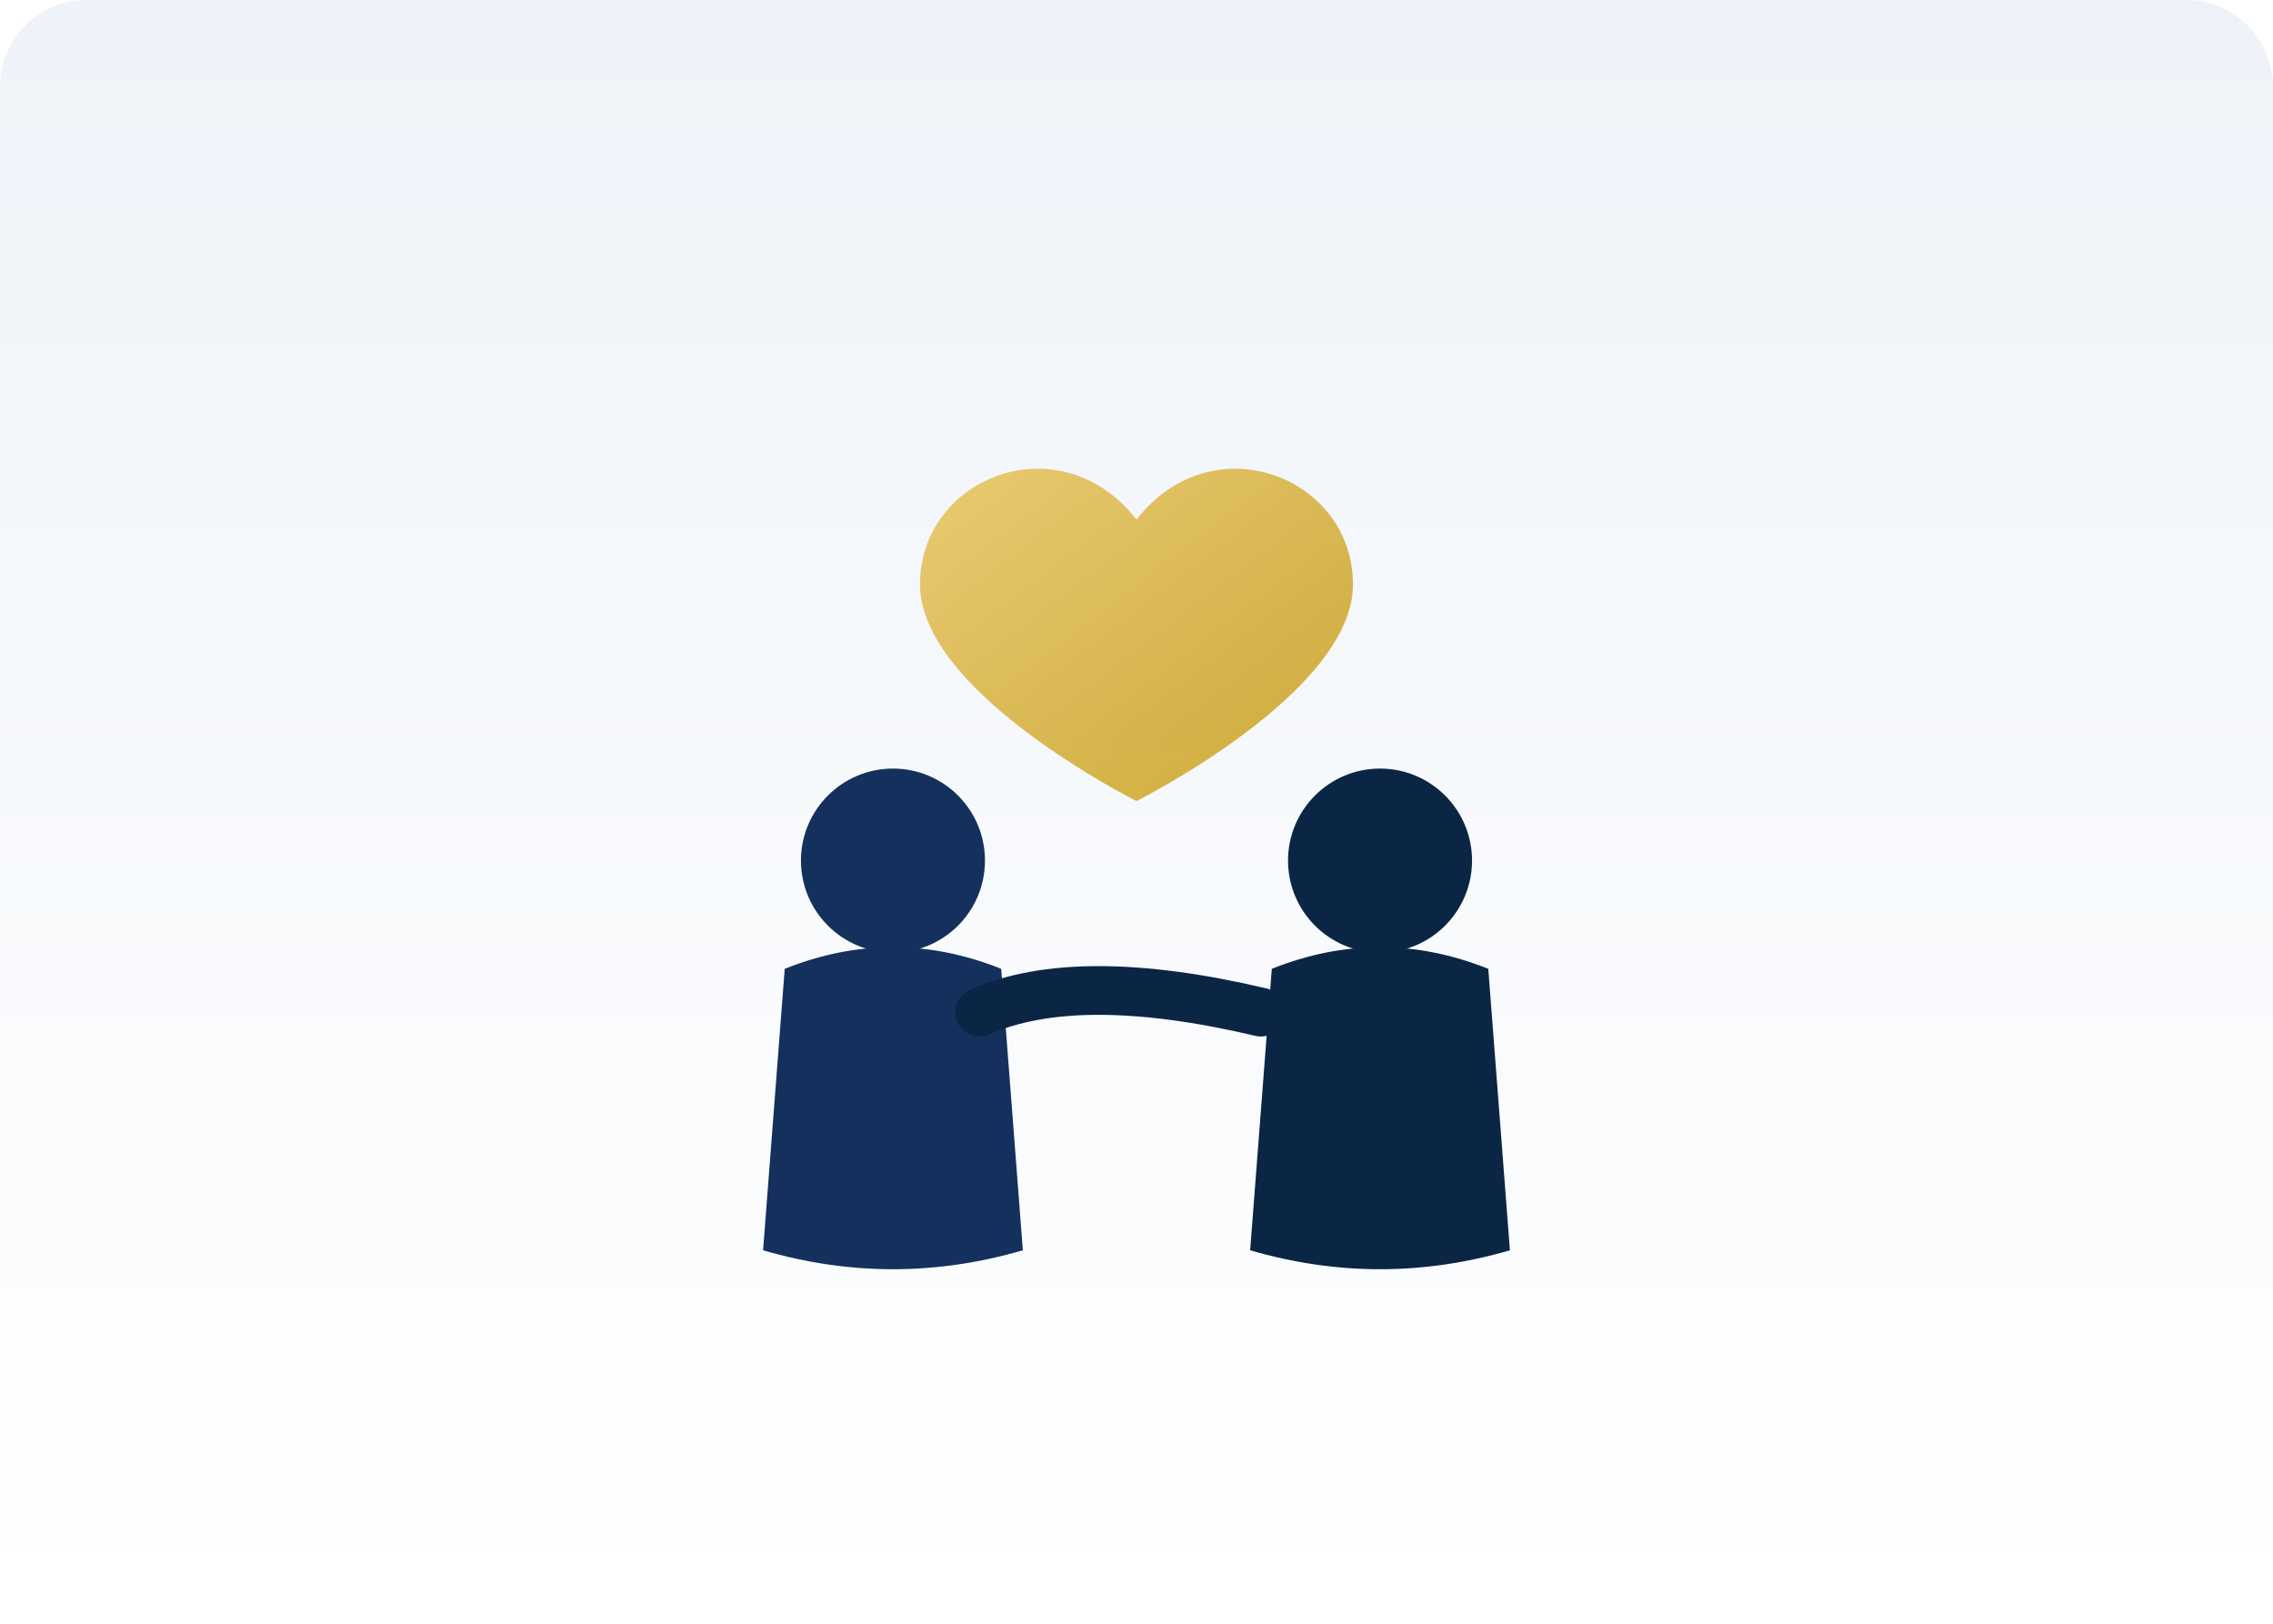
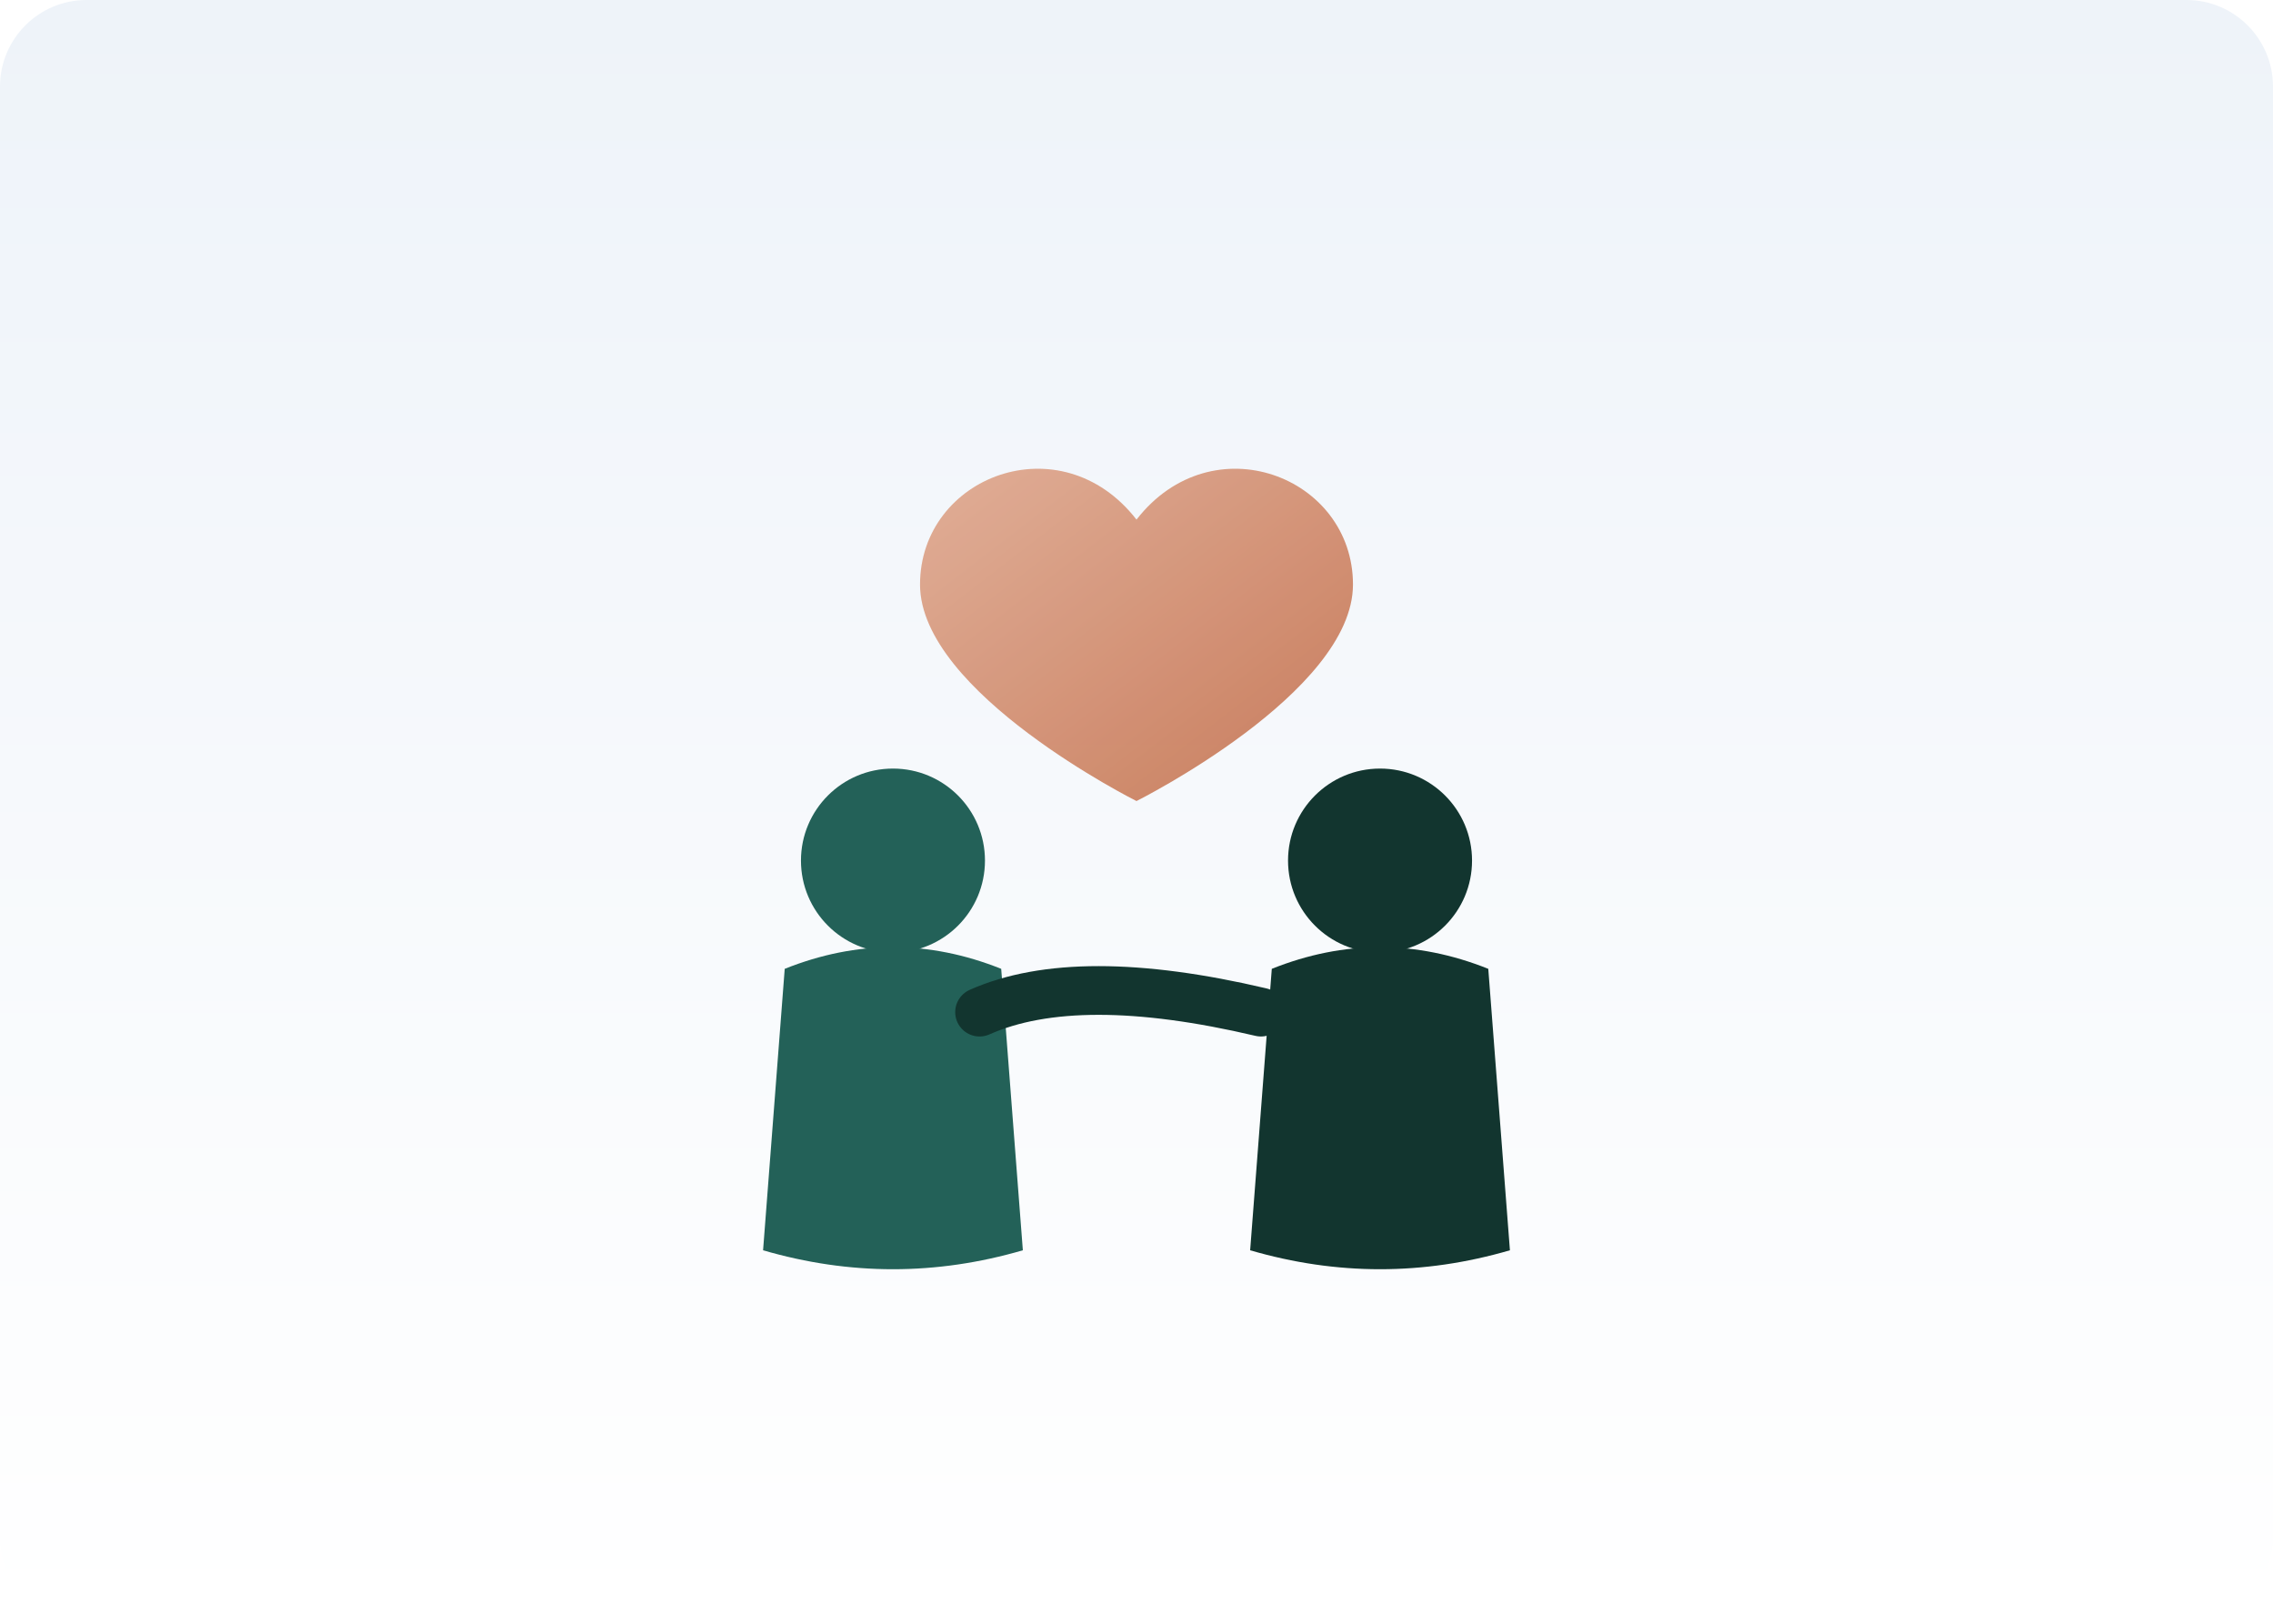
<svg xmlns="http://www.w3.org/2000/svg" viewBox="0 0 420 300" width="420" height="300" role="img">
  <defs>
    <linearGradient id="cielo" x1="0" y1="0" x2="0" y2="1">
      <stop offset="0%" stop-color="#EEF3F9" />
      <stop offset="100%" stop-color="#FFFFFF" />
    </linearGradient>
    <linearGradient id="calido" x1="0" y1="0" x2="1" y2="1">
-       <stop offset="0%" stop-color="#E8C766" />
-       <stop offset="100%" stop-color="#C9A227" />
+       <stop offset="0%" stop-color="#DFA98F" />
+       <stop offset="100%" stop-color="#C4714E" />
    </linearGradient>
  </defs>
  <rect width="420" height="300" fill="url(#cielo)" rx="16" />
  <g transform="translate(165,205) scale(1.0)">
-     <circle cx="0" cy="-46" r="17" fill="#13315C" />
-     <path d="M-20 -26 Q0 -34 20 -26 L24 26 Q0 33 -24 26 Z" fill="#13315C" />
+     <circle cx="0" cy="-46" r="17" fill="#236158" />
+     <path d="M-20 -26 Q0 -34 20 -26 L24 26 Q0 33 -24 26 Z" fill="#236158" />
  </g>
  <g transform="translate(255,205) scale(1.0)">
-     <circle cx="0" cy="-46" r="17" fill="#0B2545" />
-     <path d="M-20 -26 Q0 -34 20 -26 L24 26 Q0 33 -24 26 Z" fill="#0B2545" />
-     <path d="M-22 -18 Q-56 -26 -74 -18" stroke="#0B2545" stroke-width="9" fill="none" stroke-linecap="round" />
+     <circle cx="0" cy="-46" r="17" fill="#12352F" />
+     <path d="M-20 -26 Q0 -34 20 -26 L24 26 Q0 33 -24 26 Z" fill="#12352F" />
+     <path d="M-22 -18 Q-56 -26 -74 -18" stroke="#12352F" stroke-width="9" fill="none" stroke-linecap="round" />
  </g>
  <path d="M210 96 c-14 -18 -40 -8 -40 12 c0 20 40 40 40 40 s40 -20 40 -40 c0 -20 -26 -30 -40 -12 z" fill="url(#calido)" opacity="0.92" />
</svg>
